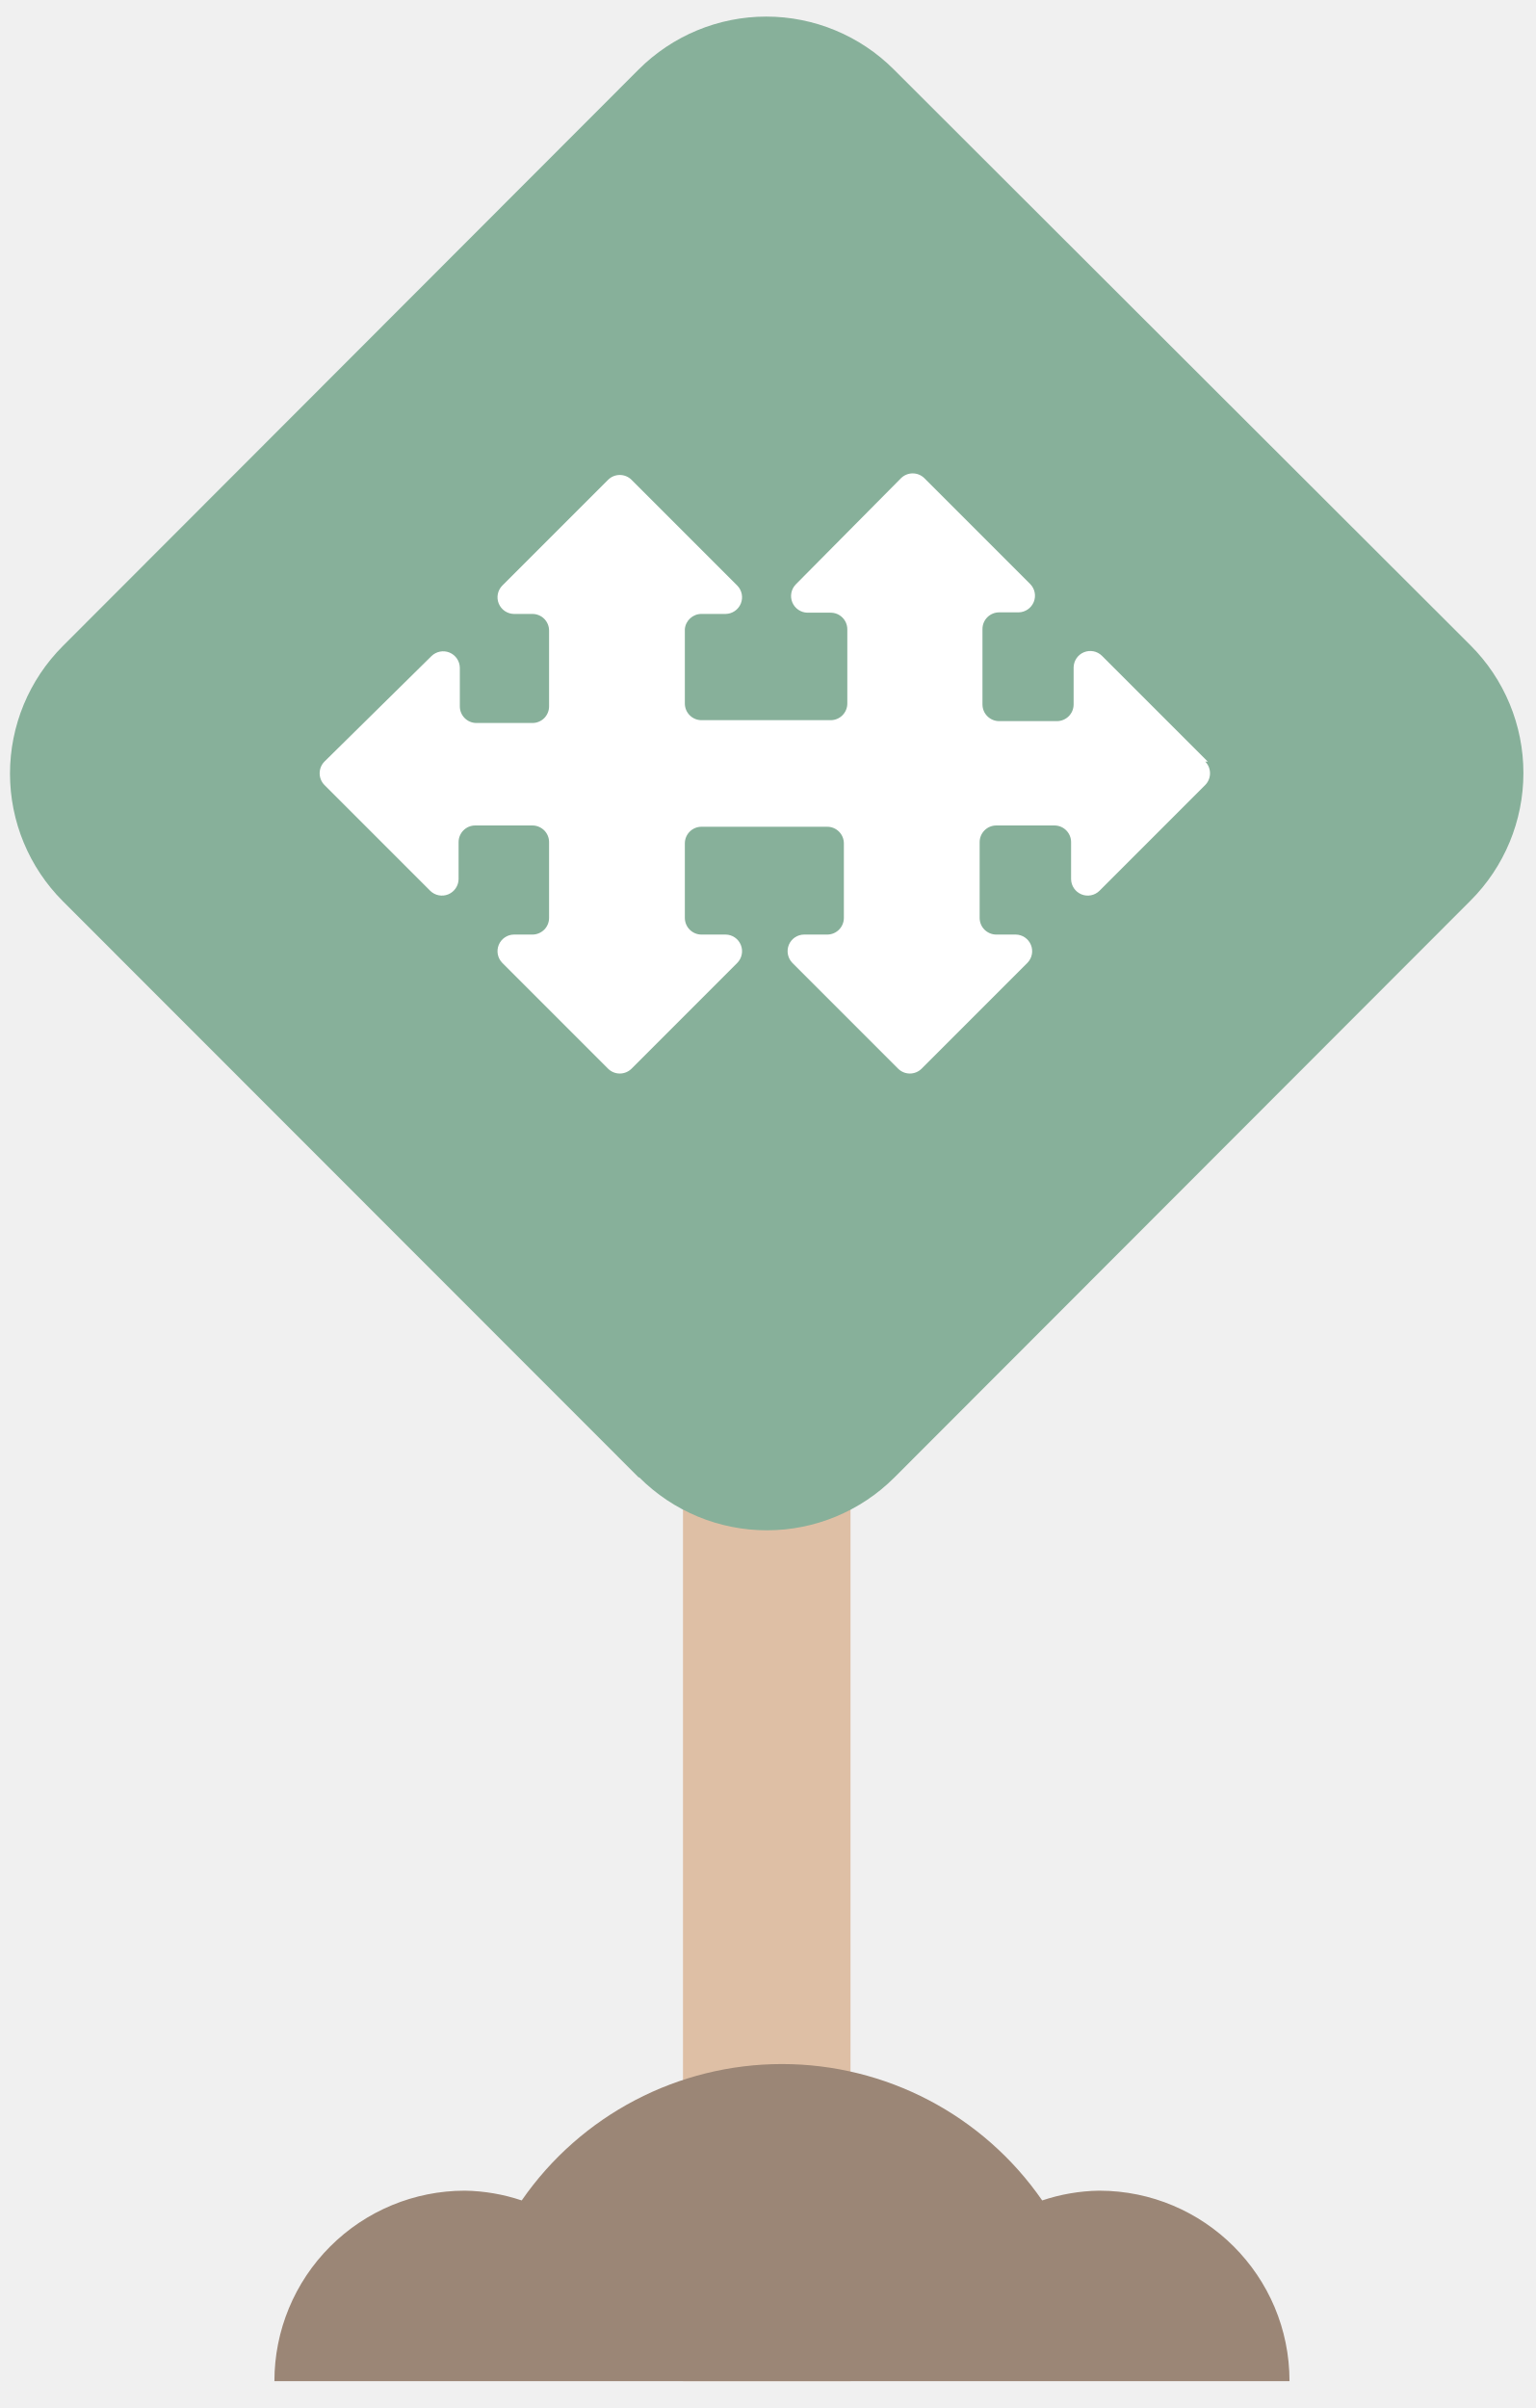
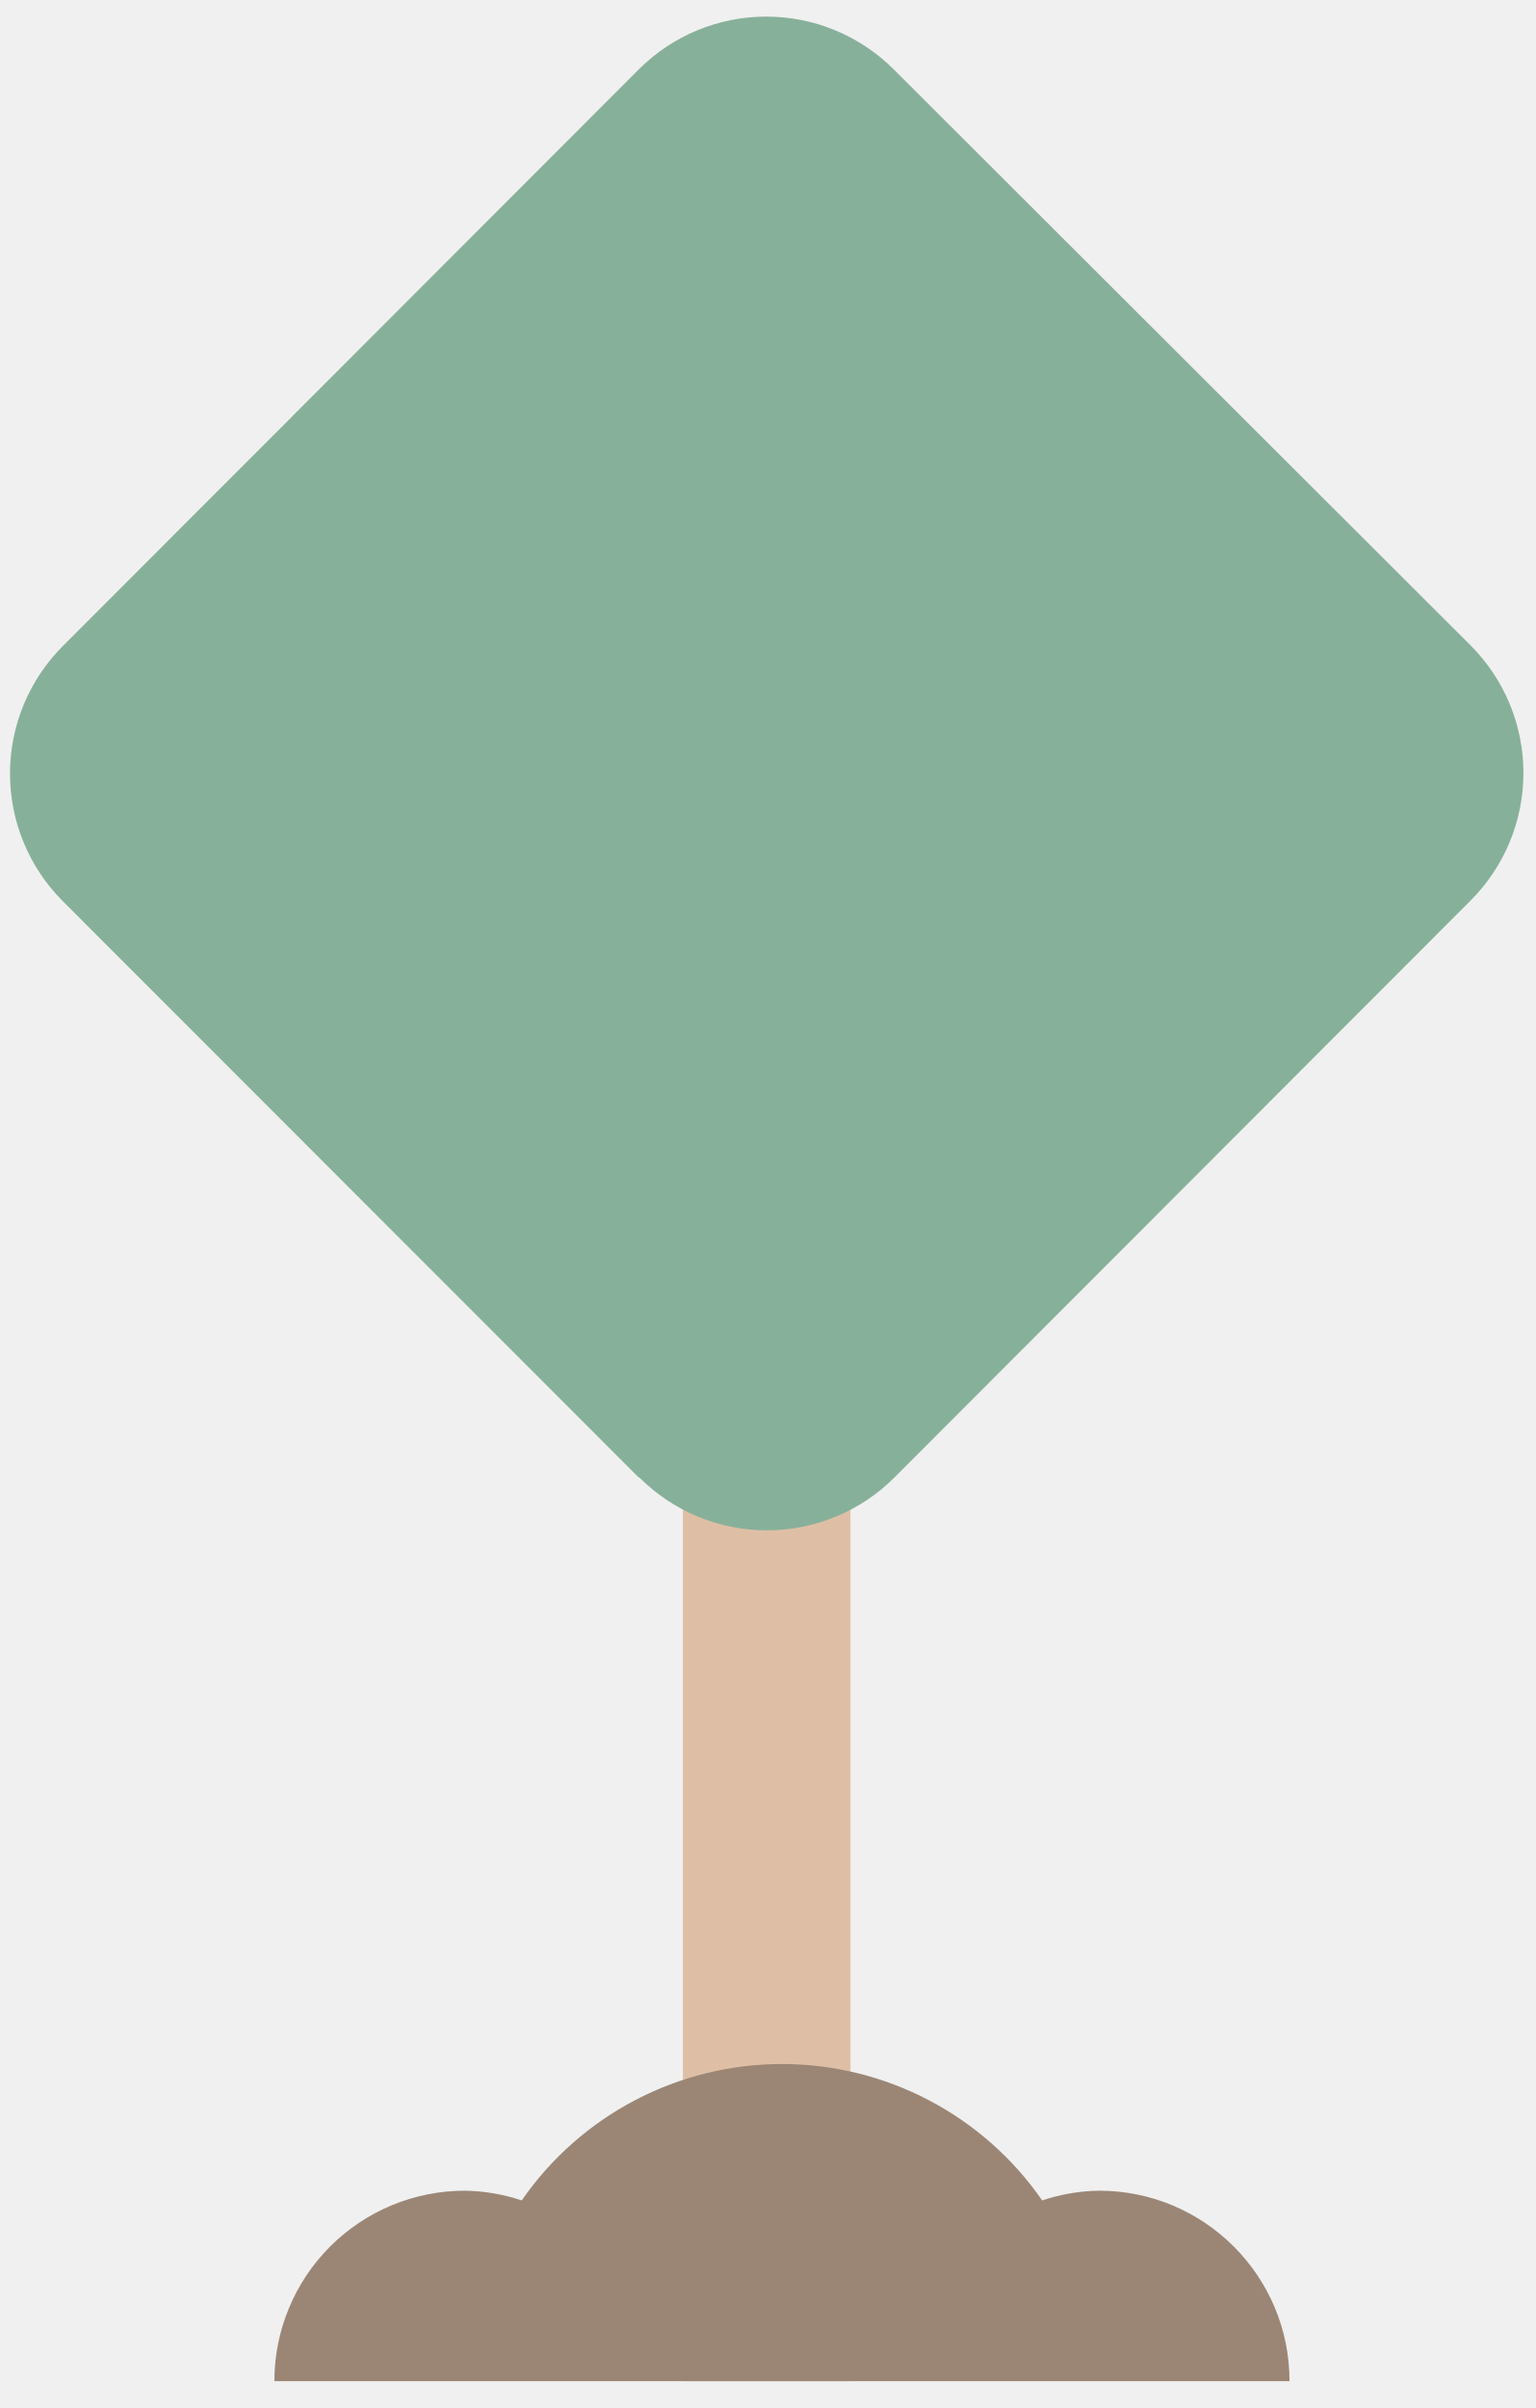
<svg xmlns="http://www.w3.org/2000/svg" width="37px" height="58px" viewBox="0 0 37 58" version="1.1">
  <defs />
-   <g id="Habitat-Web-UI/Global-Nav-Pages/desktop" stroke="none" stroke-width="1" fill="none" fill-rule="evenodd">
-     <g id="Habitat-Web---Tutorials---V2" transform="translate(-999, -973)" fill-rule="nonzero">
-       <g id="build-and-install-Habitat" transform="translate(370, 700)">
-         <g id="hab_sign" transform="translate(628.4858, 272.6445)">
-           <rect id="Rectangle-path" fill="#DEBFA5" x="16.968" y="33.117" width="4.036" height="24.592" />
-           <path d="M15.9,35.941 L2.029,22.063 C1.214,21.248 0.755,20.142 0.755,18.989 C0.755,17.836 1.214,16.73 2.029,15.915 L15.9,2.029 C16.715,1.214 17.821,0.755 18.974,0.755 C20.127,0.755 21.233,1.214 22.048,2.029 L35.941,15.9 C36.757,16.715 37.215,17.821 37.215,18.974 C37.215,20.127 36.757,21.233 35.941,22.048 L22.063,35.941 C21.248,36.757 20.142,37.215 18.989,37.215 C17.836,37.215 16.73,36.757 15.915,35.941" id="Shape" fill="#87B09A" />
-           <path d="M29.612,18.701 L27.06,16.15 C26.946,16.038 26.776,16.005 26.627,16.066 C26.479,16.127 26.382,16.27 26.379,16.43 L26.379,17.323 C26.379,17.545 26.199,17.725 25.977,17.725 L24.584,17.725 C24.478,17.725 24.376,17.682 24.301,17.607 C24.225,17.532 24.183,17.43 24.183,17.323 L24.183,15.506 C24.183,15.285 24.363,15.105 24.584,15.105 L25.054,15.105 C25.214,15.102 25.357,15.004 25.418,14.856 C25.479,14.708 25.446,14.538 25.334,14.424 L22.782,11.872 C22.627,11.72 22.378,11.72 22.222,11.872 L19.686,14.431 C19.574,14.546 19.541,14.716 19.602,14.864 C19.663,15.012 19.806,15.11 19.966,15.113 L20.526,15.113 C20.748,15.113 20.927,15.292 20.927,15.514 L20.927,17.301 C20.927,17.522 20.748,17.702 20.526,17.702 L17.414,17.702 C17.193,17.702 17.013,17.522 17.013,17.301 L17.013,15.506 C17.033,15.3 17.207,15.142 17.414,15.143 L17.997,15.143 C18.157,15.14 18.3,15.042 18.361,14.894 C18.422,14.746 18.389,14.576 18.277,14.461 L15.726,11.91 C15.57,11.758 15.321,11.758 15.166,11.91 L12.614,14.461 C12.502,14.576 12.469,14.746 12.53,14.894 C12.591,15.042 12.734,15.14 12.894,15.143 L13.341,15.143 C13.447,15.143 13.549,15.185 13.625,15.26 C13.7,15.336 13.742,15.438 13.742,15.544 L13.742,17.369 C13.742,17.475 13.7,17.577 13.625,17.653 C13.549,17.728 13.447,17.77 13.341,17.77 L11.993,17.77 C11.771,17.77 11.592,17.59 11.592,17.369 L11.592,16.438 C11.589,16.277 11.491,16.134 11.343,16.073 C11.195,16.013 11.025,16.046 10.91,16.157 L8.329,18.701 C8.177,18.857 8.177,19.106 8.329,19.262 L10.88,21.813 C10.995,21.925 11.165,21.958 11.313,21.897 C11.461,21.836 11.559,21.693 11.562,21.533 L11.562,20.64 C11.562,20.418 11.741,20.238 11.963,20.238 L13.341,20.238 C13.447,20.238 13.549,20.281 13.625,20.356 C13.7,20.431 13.742,20.533 13.742,20.64 L13.742,22.464 C13.742,22.571 13.7,22.673 13.625,22.748 C13.549,22.823 13.447,22.866 13.341,22.866 L12.894,22.866 C12.734,22.868 12.591,22.966 12.53,23.114 C12.469,23.262 12.502,23.432 12.614,23.547 L15.166,26.099 C15.321,26.251 15.57,26.251 15.726,26.099 L18.277,23.547 C18.389,23.432 18.422,23.262 18.361,23.114 C18.3,22.966 18.157,22.868 17.997,22.866 L17.414,22.866 C17.193,22.866 17.013,22.686 17.013,22.464 L17.013,20.67 C17.013,20.448 17.193,20.269 17.414,20.269 L20.443,20.269 C20.664,20.269 20.844,20.448 20.844,20.67 L20.844,22.464 C20.844,22.686 20.664,22.866 20.443,22.866 L19.883,22.866 C19.722,22.868 19.579,22.966 19.518,23.114 C19.458,23.262 19.491,23.432 19.602,23.547 L22.154,26.099 C22.31,26.251 22.558,26.251 22.714,26.099 L25.266,23.547 C25.378,23.432 25.411,23.262 25.35,23.114 C25.289,22.966 25.146,22.868 24.986,22.866 L24.516,22.866 C24.41,22.866 24.308,22.823 24.232,22.748 C24.157,22.673 24.115,22.571 24.115,22.464 L24.115,20.64 C24.115,20.418 24.295,20.238 24.516,20.238 L25.917,20.238 C26.139,20.238 26.318,20.418 26.318,20.64 L26.318,21.533 C26.321,21.693 26.419,21.836 26.567,21.897 C26.715,21.958 26.885,21.925 27,21.813 L29.551,19.262 C29.703,19.106 29.703,18.857 29.551,18.701" id="Shape" fill="#FFFFFF" />
-           <path d="M7.125,57.709 L31.58,57.709 C31.58,55.175 29.526,53.121 26.992,53.121 C26.526,53.128 26.064,53.208 25.622,53.356 C24.198,51.298 21.855,50.071 19.353,50.071 C16.85,50.071 14.507,51.298 13.083,53.356 C12.641,53.208 12.179,53.128 11.713,53.121 C10.496,53.121 9.329,53.604 8.469,54.465 C7.608,55.325 7.125,56.492 7.125,57.709 L7.125,57.709 Z" id="Shape" fill="#9B8676" />
-         </g>
-       </g>
+   <g id="Page-1" stroke="none" stroke-width="1" fill="none" fill-rule="evenodd">
+     <g id="sign" fill-rule="nonzero">
+       <rect id="Rectangle-path" fill="#DEBFA5" x="16.453" y="32.762" width="4.036" height="24.592" />
+       <path d="M15.386,35.586 L1.515,21.708 C0.699,20.893 0.241,19.787 0.241,18.634 C0.241,17.481 0.699,16.375 1.515,15.56 L15.386,1.674 C16.201,0.858 17.307,0.4 18.46,0.4 C19.613,0.4 20.719,0.858 21.534,1.674 L35.427,15.544 C36.243,16.36 36.701,17.465 36.701,18.618 C36.701,19.772 36.243,20.877 35.427,21.692 L21.549,35.586 C20.734,36.402 19.628,36.86 18.475,36.86 C17.322,36.86 16.216,36.402 15.401,35.586" id="Shape" fill="#87B09A" />
+       <path d="M6.61,57.354 L31.066,57.354 C31.066,54.82 29.012,52.766 26.478,52.766 C26.012,52.773 25.549,52.852 25.107,53 C23.683,50.943 21.34,49.715 18.838,49.715 C16.336,49.715 13.993,50.943 12.569,53 C12.127,52.852 11.665,52.773 11.199,52.766 C9.982,52.766 8.815,53.249 7.954,54.109 C7.094,54.97 6.61,56.137 6.61,57.354 Z" id="Shape" fill="#9B8676" />
    </g>
  </g>
</svg>
